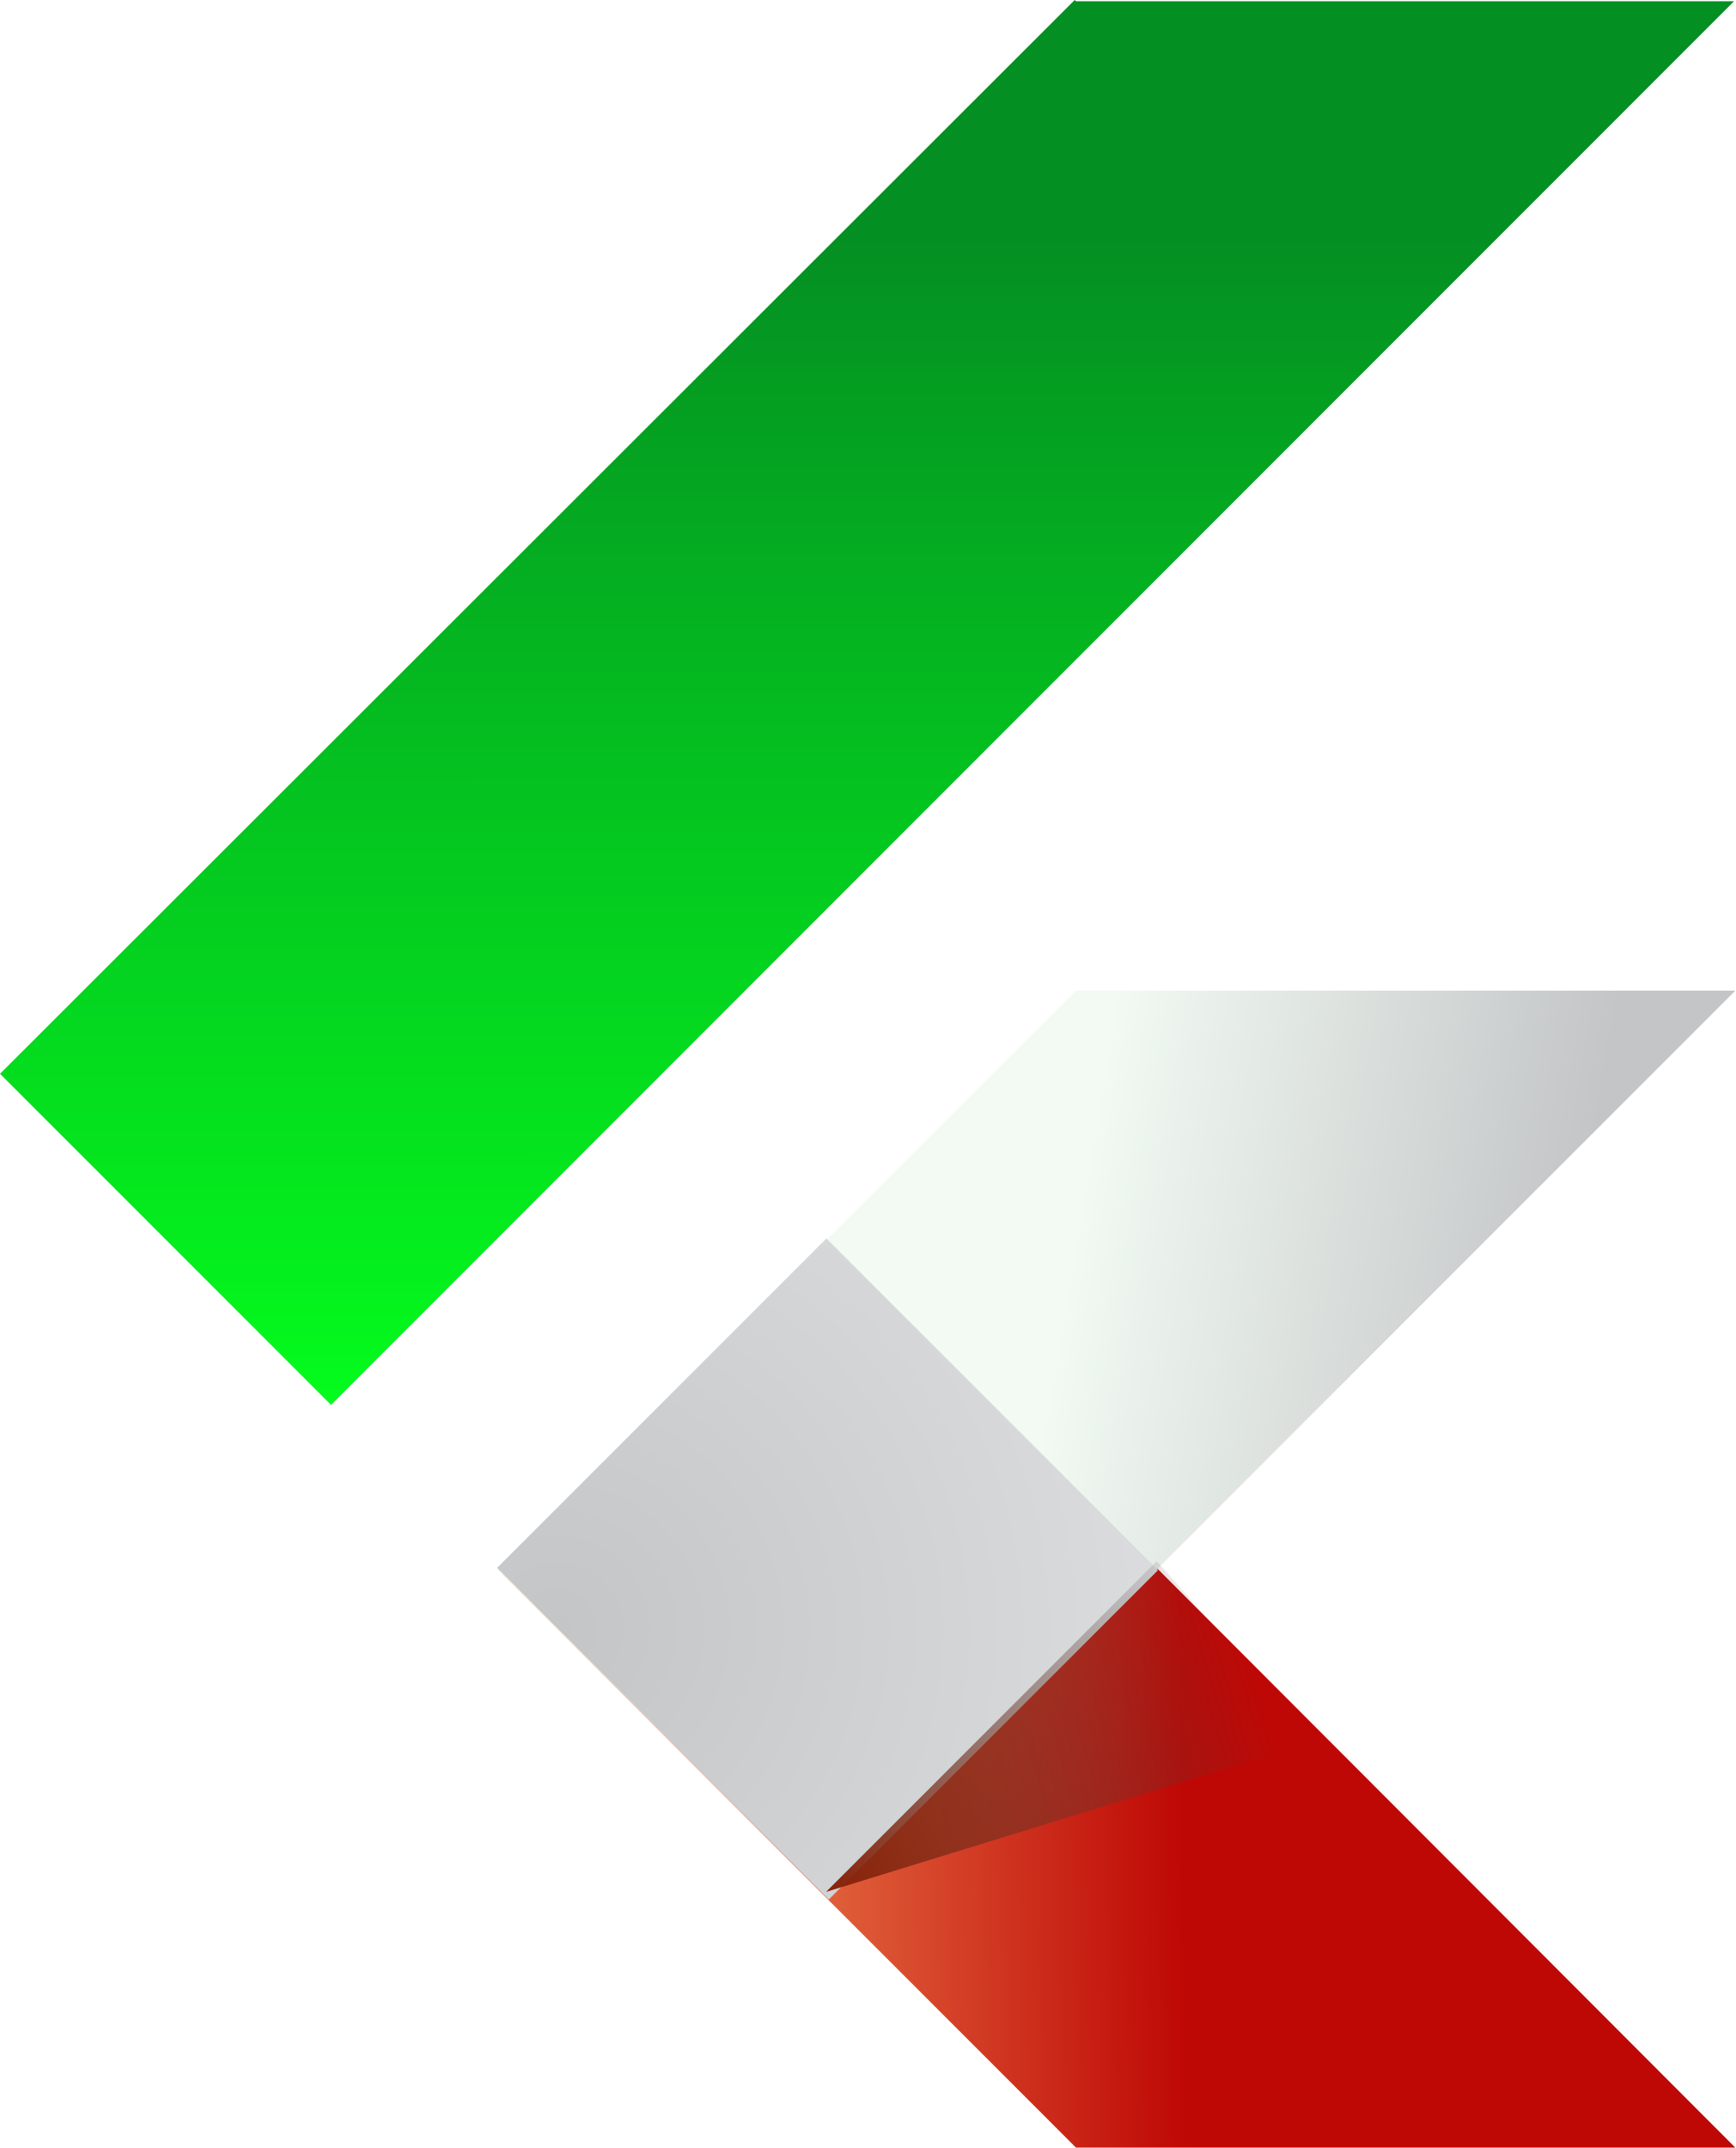
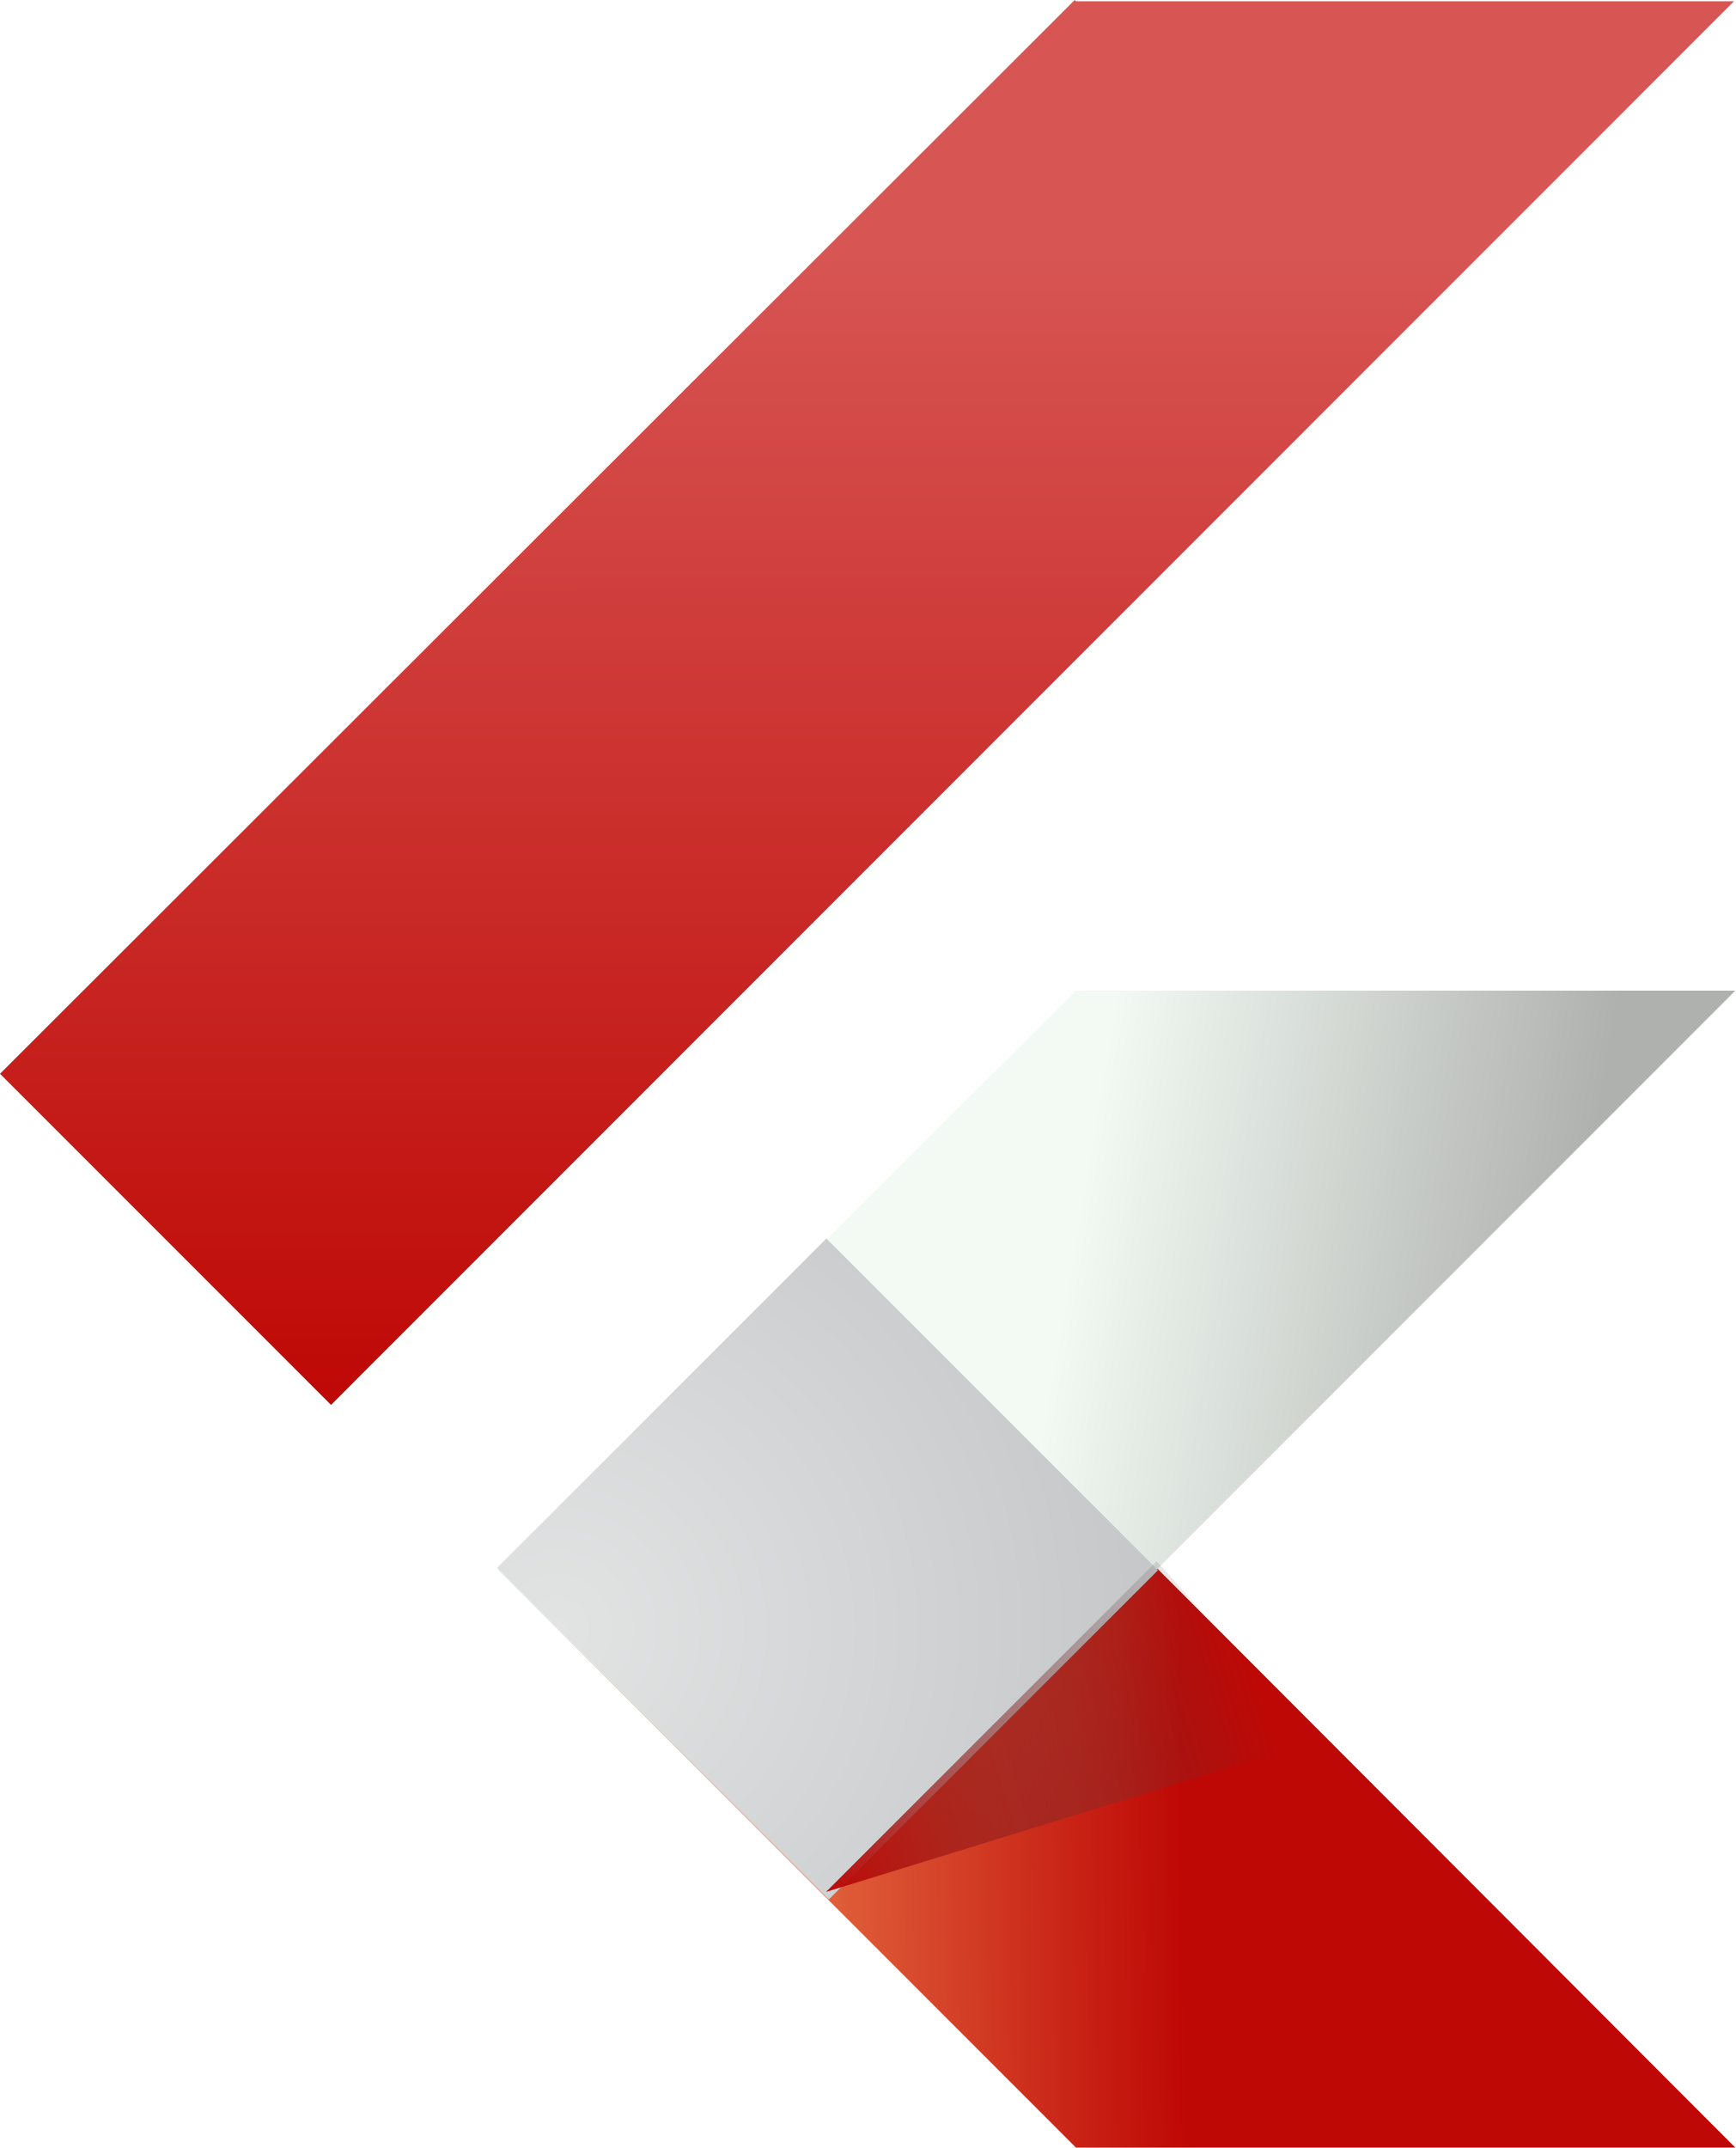
- <svg xmlns="http://www.w3.org/2000/svg" width="3023" height="3741" fill="none">
-   <path d="M1876.36 3740.3h-1.98L868.111 2733.94l574.419-576.66L3023 3740.3H1876.36z" fill="url(#prefix__paint0_linear_1_639)" />
-   <path d="M1874.39 1725.38L865.912 2731.74l576.618 574.47L3023 1725.38H1874.39z" fill="url(#prefix__paint1_linear_1_639)" />
-   <path d="M1874.39 2.2l-2.2-2.2L0 1870.15l576.616 576.67L3020.8 2.2H1874.39z" fill="url(#prefix__paint2_linear_1_639)" />
-   <path transform="rotate(-45 866 2730.57)" fill="url(#prefix__paint3_radial_1_639)" d="M866 2730.57h811.156v817.009H866z" />
-   <path d="M1439 3295l576-576 280 312-856 264z" fill="url(#prefix__paint4_linear_1_639)" />
+ <svg xmlns="http://www.w3.org/2000/svg" width="3023" height="3741" viewBox="0 0 3023 3741" fill="none">
+   <path d="M1876.36 3740.3H1874.38L868.111 2733.94L1442.53 2157.28L3023 3740.3H1876.36Z" fill="url(#paint0_linear_1_639)" />
+   <path d="M1874.39 1725.38L865.912 2731.74L1442.53 3306.21L3023 1725.38H1874.39Z" fill="url(#paint1_linear_1_639)" />
+   <path d="M1874.39 2.2L1872.19 0L0 1870.15L576.616 2446.82L3020.8 2.2H1874.39Z" fill="url(#paint2_linear_1_639)" />
+   <rect x="866" y="2730.57" width="811.156" height="817.009" transform="rotate(-45 866 2730.57)" fill="url(#paint3_radial_1_639)" />
+   <path d="M1439 3295L2015 2719L2295 3031L1439 3295Z" fill="url(#paint4_linear_1_639)" />
  <defs>
-     <linearGradient id="prefix__paint0_linear_1_639" x1="2063" y1="3359" x2="868" y2="3375" gradientUnits="userSpaceOnUse">
+     <linearGradient id="paint0_linear_1_639" x1="2063" y1="3359" x2="868" y2="3375" gradientUnits="userSpaceOnUse">
      <stop stop-color="#BE0805" />
      <stop offset="1" stop-color="#FFB06B" />
    </linearGradient>
-     <linearGradient id="prefix__paint1_linear_1_639" x1="1944.45" y1="1725.38" x2="2799" y2="1871" gradientUnits="userSpaceOnUse">
+     <linearGradient id="paint1_linear_1_639" x1="1944.45" y1="1725.38" x2="2799" y2="1871" gradientUnits="userSpaceOnUse">
      <stop stop-color="#F2FAF3" />
+       <stop offset="1" stop-color="#AFB1AE" />
+     </linearGradient>
+     <linearGradient id="paint2_linear_1_639" x1="1510" y1="415" x2="1510.4" y2="2446.82" gradientUnits="userSpaceOnUse">
+       <stop stop-color="#D75654" />
+       <stop offset="1" stop-color="#BE0805" />
+     </linearGradient>
+     <radialGradient id="paint3_radial_1_639" cx="0" cy="0" r="1" gradientUnits="userSpaceOnUse" gradientTransform="translate(866 2880.03) rotate(43.0307) scale(1109.67 1110.25)">
+       <stop stop-color="#E2E4E4" />
      <stop offset="1" stop-color="#C3C5C7" />
-     </linearGradient>
-     <linearGradient id="prefix__paint2_linear_1_639" x1="1510" y1="415" x2="1510.4" y2="2446.82" gradientUnits="userSpaceOnUse">
-       <stop stop-color="#048F22" />
-       <stop offset="1" stop-color="#04FC1D" />
-     </linearGradient>
-     <linearGradient id="prefix__paint4_linear_1_639" x1="1439" y1="3295" x2="2231" y2="3055" gradientUnits="userSpaceOnUse">
-       <stop stop-color="#882006" />
+     </radialGradient>
+     <linearGradient id="paint4_linear_1_639" x1="1439" y1="3295" x2="2231" y2="3055" gradientUnits="userSpaceOnUse">
+       <stop stop-color="#BE0805" />
      <stop offset="1" stop-color="#484546" stop-opacity="0" />
    </linearGradient>
-     <radialGradient id="prefix__paint3_radial_1_639" cx="0" cy="0" r="1" gradientUnits="userSpaceOnUse" gradientTransform="rotate(43.031 -3219.82 2538.387)  scale(1109.67 1110.25)">
-       <stop stop-color="#C3C5C7" />
-       <stop offset="1" stop-color="#dbdddf" />
-     </radialGradient>
  </defs>
</svg>
